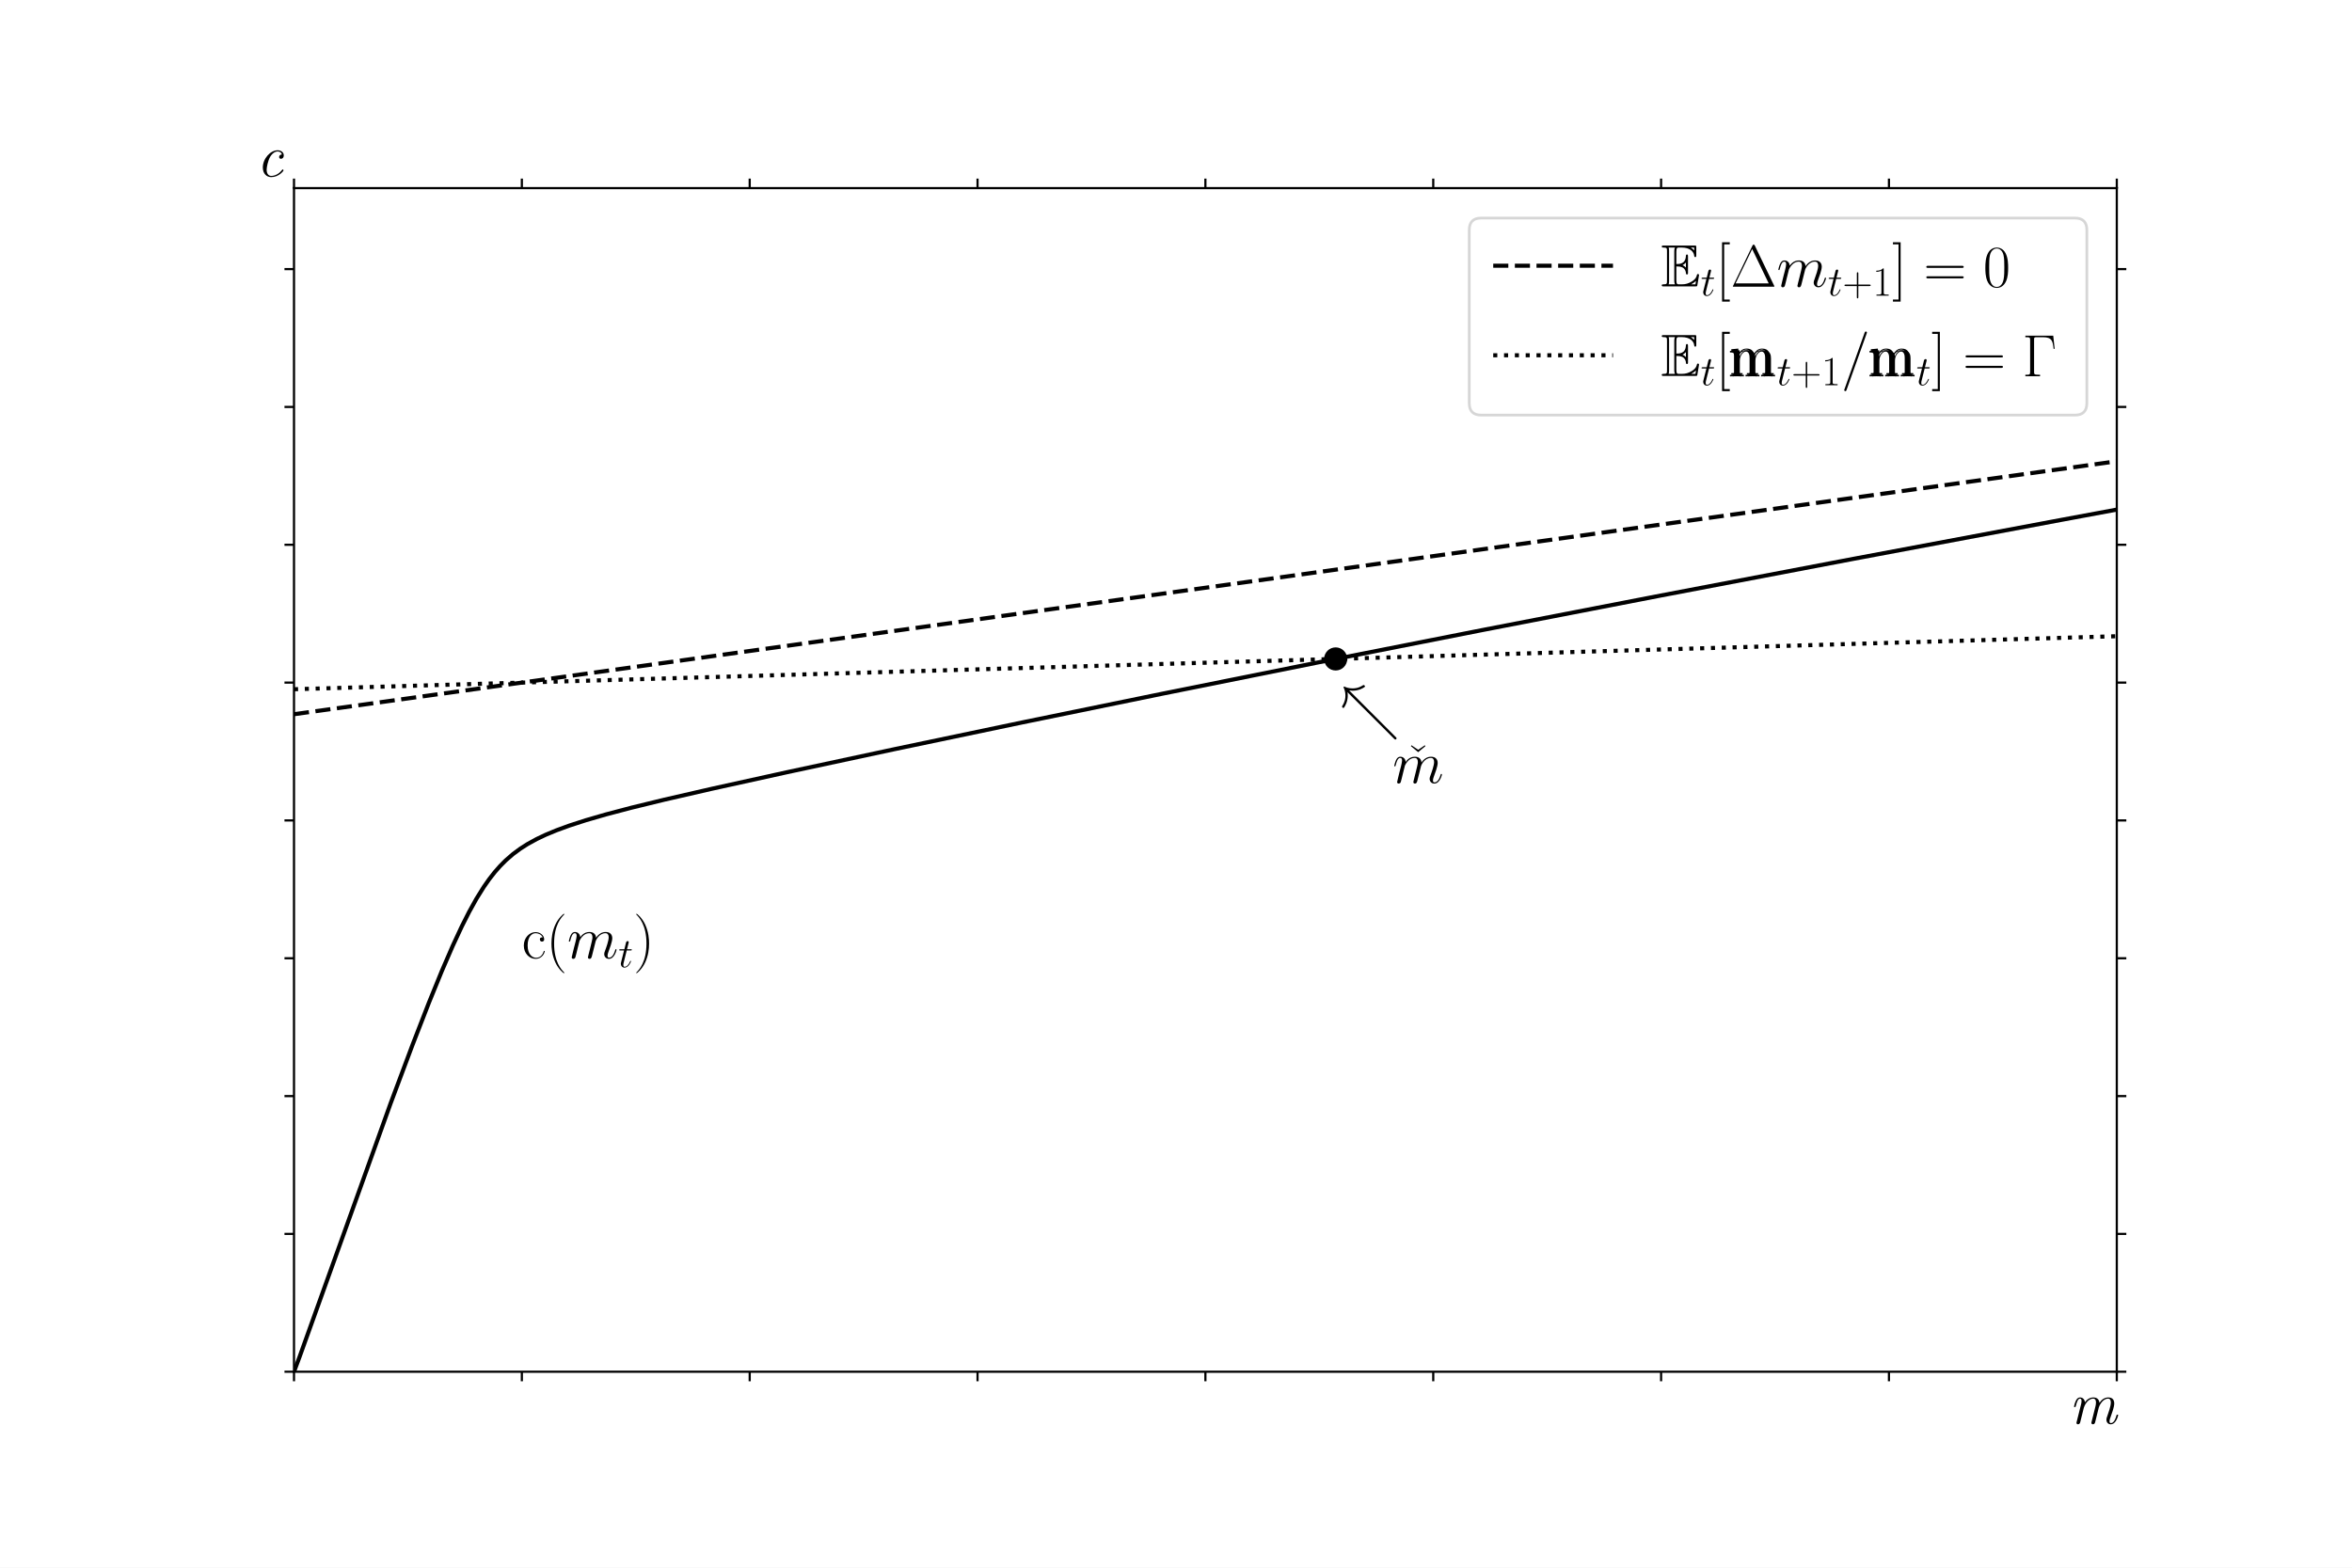
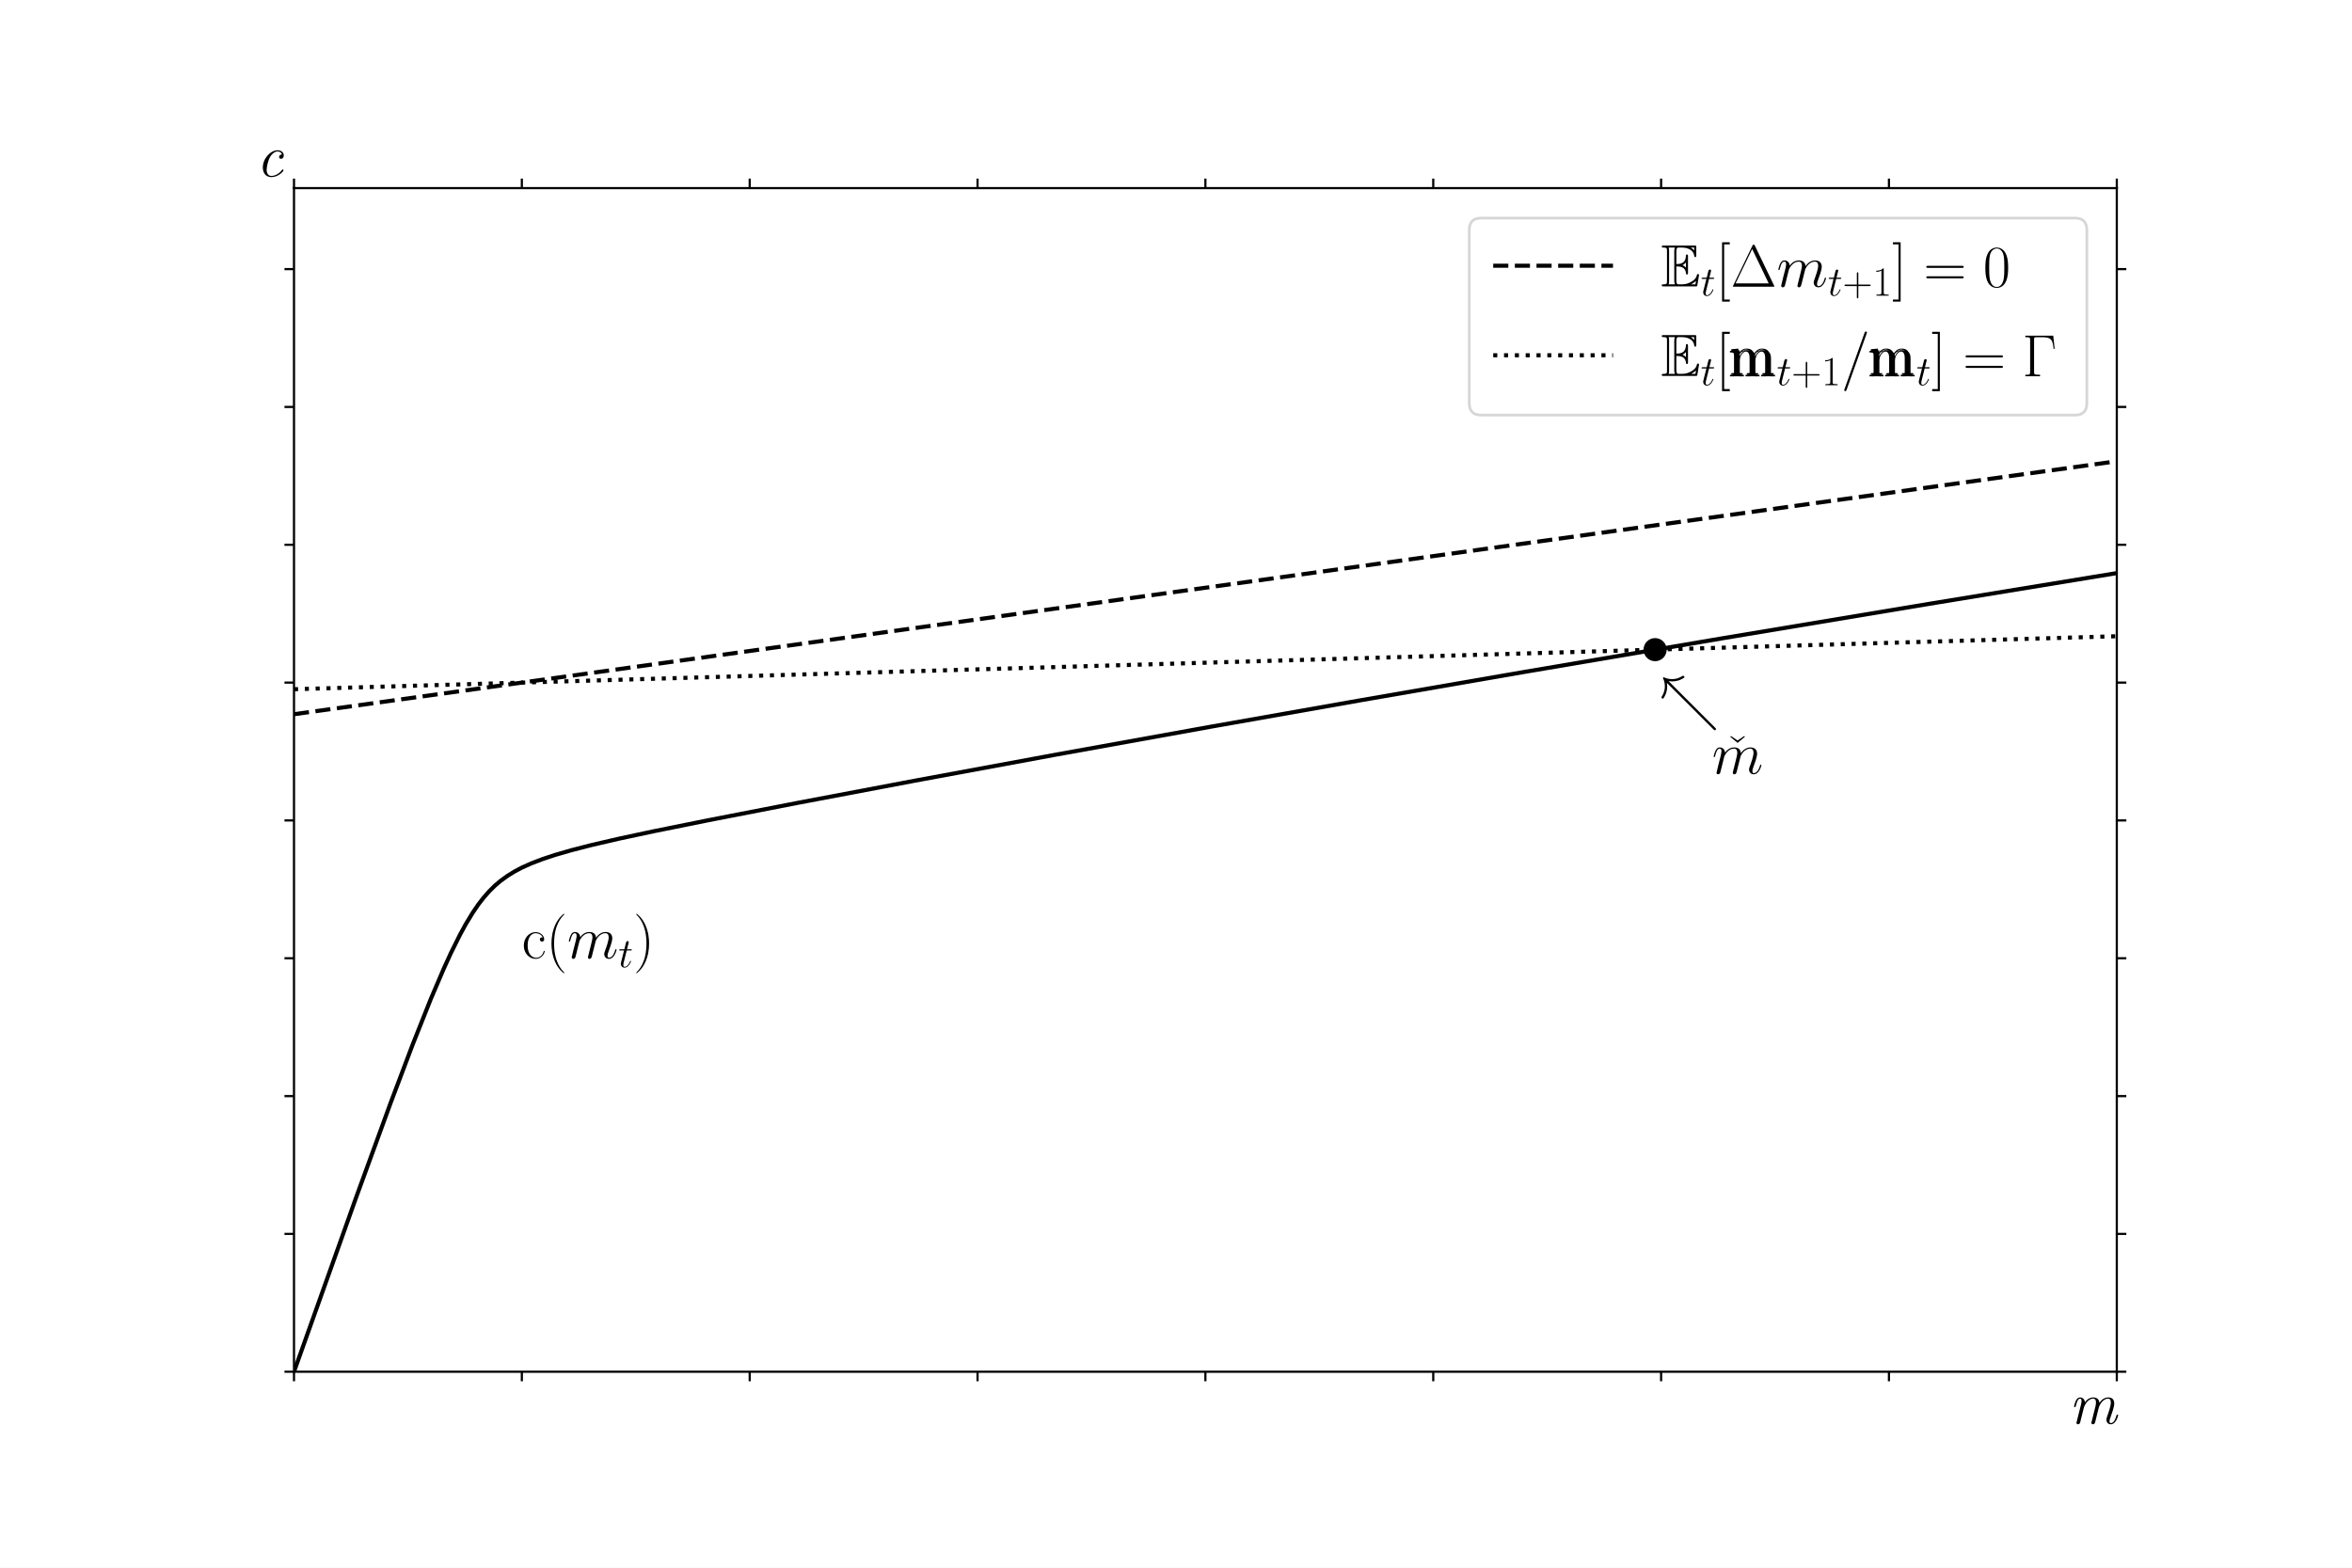
<svg xmlns="http://www.w3.org/2000/svg" xmlns:xlink="http://www.w3.org/1999/xlink" height="576pt" version="1.1" viewBox="0 0 864 576" width="864pt">
  <defs>
    <style type="text/css">*{stroke-linecap:butt;stroke-linejoin:round;}</style>
  </defs>
  <g id="figure_1">
    <g id="patch_1">
      <path d="M 0 576  L 864 576  L 864 0  L 0 0  z " style="fill:#ffffff;" />
    </g>
    <g id="axes_1">
      <g id="patch_2">
        <path d="M 108 504  L 777.6 504  L 777.6 69.12  L 108 69.12  z " style="fill:#ffffff;" />
      </g>
      <g id="matplotlib.axis_1">
        <g id="xtick_1">
          <g id="line2d_1">
            <defs>
-               <path d="M 0 0  L 0 3.5  " id="m2854bf935e" style="stroke:#000000;stroke-width:0.8;" />
-             </defs>
-             <g>
-               <use style="stroke:#000000;stroke-width:0.8;" x="108" xlink:href="#m2854bf935e" y="504" />
+               <path d="M 0 0  L 0 3.5  " id="m9d29fc96eb" style="stroke:#000000;stroke-width:0.8;" />
+             </defs>
+             <g>
+               <use style="stroke:#000000;stroke-width:0.8;" x="108" xlink:href="#m9d29fc96eb" y="504" />
            </g>
          </g>
          <g id="line2d_2">
            <defs>
-               <path d="M 0 0  L 0 -3.5  " id="mfa4398ce1c" style="stroke:#000000;stroke-width:0.8;" />
-             </defs>
-             <g>
-               <use style="stroke:#000000;stroke-width:0.8;" x="108" xlink:href="#mfa4398ce1c" y="69.12" />
+               <path d="M 0 0  L 0 -3.5  " id="m8b9b2419ab" style="stroke:#000000;stroke-width:0.8;" />
+             </defs>
+             <g>
+               <use style="stroke:#000000;stroke-width:0.8;" x="108" xlink:href="#m8b9b2419ab" y="69.12" />
            </g>
          </g>
        </g>
        <g id="xtick_2">
          <g id="line2d_3">
            <g>
-               <use style="stroke:#000000;stroke-width:0.8;" x="191.7" xlink:href="#m2854bf935e" y="504" />
+               <use style="stroke:#000000;stroke-width:0.8;" x="191.7" xlink:href="#m9d29fc96eb" y="504" />
            </g>
          </g>
          <g id="line2d_4">
            <g>
-               <use style="stroke:#000000;stroke-width:0.8;" x="191.7" xlink:href="#mfa4398ce1c" y="69.12" />
+               <use style="stroke:#000000;stroke-width:0.8;" x="191.7" xlink:href="#m8b9b2419ab" y="69.12" />
            </g>
          </g>
        </g>
        <g id="xtick_3">
          <g id="line2d_5">
            <g>
-               <use style="stroke:#000000;stroke-width:0.8;" x="275.4" xlink:href="#m2854bf935e" y="504" />
+               <use style="stroke:#000000;stroke-width:0.8;" x="275.4" xlink:href="#m9d29fc96eb" y="504" />
            </g>
          </g>
          <g id="line2d_6">
            <g>
-               <use style="stroke:#000000;stroke-width:0.8;" x="275.4" xlink:href="#mfa4398ce1c" y="69.12" />
+               <use style="stroke:#000000;stroke-width:0.8;" x="275.4" xlink:href="#m8b9b2419ab" y="69.12" />
            </g>
          </g>
        </g>
        <g id="xtick_4">
          <g id="line2d_7">
            <g>
-               <use style="stroke:#000000;stroke-width:0.8;" x="359.1" xlink:href="#m2854bf935e" y="504" />
+               <use style="stroke:#000000;stroke-width:0.8;" x="359.1" xlink:href="#m9d29fc96eb" y="504" />
            </g>
          </g>
          <g id="line2d_8">
            <g>
-               <use style="stroke:#000000;stroke-width:0.8;" x="359.1" xlink:href="#mfa4398ce1c" y="69.12" />
+               <use style="stroke:#000000;stroke-width:0.8;" x="359.1" xlink:href="#m8b9b2419ab" y="69.12" />
            </g>
          </g>
        </g>
        <g id="xtick_5">
          <g id="line2d_9">
            <g>
-               <use style="stroke:#000000;stroke-width:0.8;" x="442.8" xlink:href="#m2854bf935e" y="504" />
+               <use style="stroke:#000000;stroke-width:0.8;" x="442.8" xlink:href="#m9d29fc96eb" y="504" />
            </g>
          </g>
          <g id="line2d_10">
            <g>
-               <use style="stroke:#000000;stroke-width:0.8;" x="442.8" xlink:href="#mfa4398ce1c" y="69.12" />
+               <use style="stroke:#000000;stroke-width:0.8;" x="442.8" xlink:href="#m8b9b2419ab" y="69.12" />
            </g>
          </g>
        </g>
        <g id="xtick_6">
          <g id="line2d_11">
            <g>
-               <use style="stroke:#000000;stroke-width:0.8;" x="526.5" xlink:href="#m2854bf935e" y="504" />
+               <use style="stroke:#000000;stroke-width:0.8;" x="526.5" xlink:href="#m9d29fc96eb" y="504" />
            </g>
          </g>
          <g id="line2d_12">
            <g>
-               <use style="stroke:#000000;stroke-width:0.8;" x="526.5" xlink:href="#mfa4398ce1c" y="69.12" />
+               <use style="stroke:#000000;stroke-width:0.8;" x="526.5" xlink:href="#m8b9b2419ab" y="69.12" />
            </g>
          </g>
        </g>
        <g id="xtick_7">
          <g id="line2d_13">
            <g>
-               <use style="stroke:#000000;stroke-width:0.8;" x="610.2" xlink:href="#m2854bf935e" y="504" />
+               <use style="stroke:#000000;stroke-width:0.8;" x="610.2" xlink:href="#m9d29fc96eb" y="504" />
            </g>
          </g>
          <g id="line2d_14">
            <g>
-               <use style="stroke:#000000;stroke-width:0.8;" x="610.2" xlink:href="#mfa4398ce1c" y="69.12" />
+               <use style="stroke:#000000;stroke-width:0.8;" x="610.2" xlink:href="#m8b9b2419ab" y="69.12" />
            </g>
          </g>
        </g>
        <g id="xtick_8">
          <g id="line2d_15">
            <g>
-               <use style="stroke:#000000;stroke-width:0.8;" x="693.9" xlink:href="#m2854bf935e" y="504" />
+               <use style="stroke:#000000;stroke-width:0.8;" x="693.9" xlink:href="#m9d29fc96eb" y="504" />
            </g>
          </g>
          <g id="line2d_16">
            <g>
-               <use style="stroke:#000000;stroke-width:0.8;" x="693.9" xlink:href="#mfa4398ce1c" y="69.12" />
+               <use style="stroke:#000000;stroke-width:0.8;" x="693.9" xlink:href="#m8b9b2419ab" y="69.12" />
            </g>
          </g>
        </g>
        <g id="xtick_9">
          <g id="line2d_17">
            <g>
-               <use style="stroke:#000000;stroke-width:0.8;" x="777.6" xlink:href="#m2854bf935e" y="504" />
+               <use style="stroke:#000000;stroke-width:0.8;" x="777.6" xlink:href="#m9d29fc96eb" y="504" />
            </g>
          </g>
          <g id="line2d_18">
            <g>
-               <use style="stroke:#000000;stroke-width:0.8;" x="777.6" xlink:href="#mfa4398ce1c" y="69.12" />
+               <use style="stroke:#000000;stroke-width:0.8;" x="777.6" xlink:href="#m8b9b2419ab" y="69.12" />
            </g>
          </g>
        </g>
        <g id="text_1">
          <g transform="translate(760.0656 523.0932)scale(0.22 -0.22)">
            <defs>
              <path d="M 3187 1731  C 3226 1878 3571 2689 4186 2689  C 4480 2689 4480 2369 4480 2261  C 4480 1865 4198 1098 4090 786  C 4032 626 4006 568 4006 434  C 4006 128 4205 -64 4467 -64  C 5062 -64 5267 888 5267 913  C 5267 971 5210 971 5184 971  C 5107 971 5101 952 5075 856  C 5018 639 4845 64 4486 64  C 4390 64 4339 109 4339 255  C 4339 409 4410 607 4461 734  C 4627 1201 4845 1795 4845 2165  C 4845 2503 4698 2816 4205 2816  C 3808 2816 3488 2586 3258 2236  C 3219 2670 2918 2816 2611 2816  C 2240 2816 1926 2618 1696 2299  C 1677 2586 1478 2816 1184 2816  C 1037 2816 870 2753 736 2478  C 614 2242 531 1858 531 1846  C 531 1795 563 1782 621 1782  C 691 1782 698 1788 736 1935  C 832 2312 954 2689 1171 2689  C 1338 2689 1338 2503 1338 2427  C 1338 2305 1312 2165 1286 2076  L 819 211  C 794 121 794 115 794 89  C 794 13 845 -64 960 -64  C 1037 -64 1139 -19 1184 109  C 1197 172 1440 1130 1478 1290  C 1510 1431 1549 1565 1581 1705  C 1645 1941 1997 2689 2592 2689  C 2886 2689 2886 2363 2886 2261  C 2886 2133 2861 1993 2835 1878  L 2413 192  C 2394 121 2394 102 2394 89  C 2394 19 2445 -64 2560 -64  C 2707 -64 2771 51 2797 160  L 3187 1731  z " id="CMTI12-6d" transform="scale(0.015625)" />
            </defs>
            <use transform="scale(0.996264)" xlink:href="#CMTI12-6d" />
          </g>
        </g>
      </g>
      <g id="matplotlib.axis_2">
        <g id="ytick_1">
          <g id="line2d_19">
            <defs>
-               <path d="M 0 0  L -3.5 0  " id="mde5380c4f7" style="stroke:#000000;stroke-width:0.8;" />
-             </defs>
-             <g>
-               <use style="stroke:#000000;stroke-width:0.8;" x="108" xlink:href="#mde5380c4f7" y="504" />
+               <path d="M 0 0  L -3.5 0  " id="m2508c12e4a" style="stroke:#000000;stroke-width:0.8;" />
+             </defs>
+             <g>
+               <use style="stroke:#000000;stroke-width:0.8;" x="108" xlink:href="#m2508c12e4a" y="504" />
            </g>
          </g>
          <g id="line2d_20">
            <defs>
-               <path d="M 0 0  L 3.5 0  " id="m17a208bf03" style="stroke:#000000;stroke-width:0.8;" />
-             </defs>
-             <g>
-               <use style="stroke:#000000;stroke-width:0.8;" x="777.6" xlink:href="#m17a208bf03" y="504" />
+               <path d="M 0 0  L 3.5 0  " id="m58cdc5e377" style="stroke:#000000;stroke-width:0.8;" />
+             </defs>
+             <g>
+               <use style="stroke:#000000;stroke-width:0.8;" x="777.6" xlink:href="#m58cdc5e377" y="504" />
            </g>
          </g>
        </g>
        <g id="ytick_2">
          <g id="line2d_21">
            <g>
-               <use style="stroke:#000000;stroke-width:0.8;" x="108" xlink:href="#mde5380c4f7" y="453.36" />
+               <use style="stroke:#000000;stroke-width:0.8;" x="108" xlink:href="#m2508c12e4a" y="453.36" />
            </g>
          </g>
          <g id="line2d_22">
            <g>
-               <use style="stroke:#000000;stroke-width:0.8;" x="777.6" xlink:href="#m17a208bf03" y="453.36" />
+               <use style="stroke:#000000;stroke-width:0.8;" x="777.6" xlink:href="#m58cdc5e377" y="453.36" />
            </g>
          </g>
        </g>
        <g id="ytick_3">
          <g id="line2d_23">
            <g>
-               <use style="stroke:#000000;stroke-width:0.8;" x="108" xlink:href="#mde5380c4f7" y="402.721" />
+               <use style="stroke:#000000;stroke-width:0.8;" x="108" xlink:href="#m2508c12e4a" y="402.721" />
            </g>
          </g>
          <g id="line2d_24">
            <g>
-               <use style="stroke:#000000;stroke-width:0.8;" x="777.6" xlink:href="#m17a208bf03" y="402.721" />
+               <use style="stroke:#000000;stroke-width:0.8;" x="777.6" xlink:href="#m58cdc5e377" y="402.721" />
            </g>
          </g>
        </g>
        <g id="ytick_4">
          <g id="line2d_25">
            <g>
-               <use style="stroke:#000000;stroke-width:0.8;" x="108" xlink:href="#mde5380c4f7" y="352.081" />
+               <use style="stroke:#000000;stroke-width:0.8;" x="108" xlink:href="#m2508c12e4a" y="352.081" />
            </g>
          </g>
          <g id="line2d_26">
            <g>
-               <use style="stroke:#000000;stroke-width:0.8;" x="777.6" xlink:href="#m17a208bf03" y="352.081" />
+               <use style="stroke:#000000;stroke-width:0.8;" x="777.6" xlink:href="#m58cdc5e377" y="352.081" />
            </g>
          </g>
        </g>
        <g id="ytick_5">
          <g id="line2d_27">
            <g>
-               <use style="stroke:#000000;stroke-width:0.8;" x="108" xlink:href="#mde5380c4f7" y="301.442" />
+               <use style="stroke:#000000;stroke-width:0.8;" x="108" xlink:href="#m2508c12e4a" y="301.442" />
            </g>
          </g>
          <g id="line2d_28">
            <g>
-               <use style="stroke:#000000;stroke-width:0.8;" x="777.6" xlink:href="#m17a208bf03" y="301.442" />
+               <use style="stroke:#000000;stroke-width:0.8;" x="777.6" xlink:href="#m58cdc5e377" y="301.442" />
            </g>
          </g>
        </g>
        <g id="ytick_6">
          <g id="line2d_29">
            <g>
-               <use style="stroke:#000000;stroke-width:0.8;" x="108" xlink:href="#mde5380c4f7" y="250.802" />
+               <use style="stroke:#000000;stroke-width:0.8;" x="108" xlink:href="#m2508c12e4a" y="250.802" />
            </g>
          </g>
          <g id="line2d_30">
            <g>
-               <use style="stroke:#000000;stroke-width:0.8;" x="777.6" xlink:href="#m17a208bf03" y="250.802" />
+               <use style="stroke:#000000;stroke-width:0.8;" x="777.6" xlink:href="#m58cdc5e377" y="250.802" />
            </g>
          </g>
        </g>
        <g id="ytick_7">
          <g id="line2d_31">
            <g>
-               <use style="stroke:#000000;stroke-width:0.8;" x="108" xlink:href="#mde5380c4f7" y="200.163" />
+               <use style="stroke:#000000;stroke-width:0.8;" x="108" xlink:href="#m2508c12e4a" y="200.163" />
            </g>
          </g>
          <g id="line2d_32">
            <g>
-               <use style="stroke:#000000;stroke-width:0.8;" x="777.6" xlink:href="#m17a208bf03" y="200.163" />
+               <use style="stroke:#000000;stroke-width:0.8;" x="777.6" xlink:href="#m58cdc5e377" y="200.163" />
            </g>
          </g>
        </g>
        <g id="ytick_8">
          <g id="line2d_33">
            <g>
-               <use style="stroke:#000000;stroke-width:0.8;" x="108" xlink:href="#mde5380c4f7" y="149.523" />
+               <use style="stroke:#000000;stroke-width:0.8;" x="108" xlink:href="#m2508c12e4a" y="149.523" />
            </g>
          </g>
          <g id="line2d_34">
            <g>
-               <use style="stroke:#000000;stroke-width:0.8;" x="777.6" xlink:href="#m17a208bf03" y="149.523" />
+               <use style="stroke:#000000;stroke-width:0.8;" x="777.6" xlink:href="#m58cdc5e377" y="149.523" />
            </g>
          </g>
        </g>
        <g id="ytick_9">
          <g id="line2d_35">
            <g>
-               <use style="stroke:#000000;stroke-width:0.8;" x="108" xlink:href="#mde5380c4f7" y="98.884" />
+               <use style="stroke:#000000;stroke-width:0.8;" x="108" xlink:href="#m2508c12e4a" y="98.884" />
            </g>
          </g>
          <g id="line2d_36">
            <g>
-               <use style="stroke:#000000;stroke-width:0.8;" x="777.6" xlink:href="#m17a208bf03" y="98.884" />
+               <use style="stroke:#000000;stroke-width:0.8;" x="777.6" xlink:href="#m58cdc5e377" y="98.884" />
            </g>
          </g>
        </g>
        <g id="text_2">
          <g transform="translate(94.13689 64.85739)scale(0.22 -0.22)">
            <defs>
              <path d="M 2752 2368  C 2592 2368 2451 2246 2451 2093  C 2451 1933 2592 1902 2650 1902  C 2714 1902 2950 1940 2950 2275  C 2950 2578 2682 2816 2291 2816  C 1510 2816 704 1916 704 971  C 704 319 1094 -64 1606 -64  C 2400 -64 2925 578 2925 668  C 2925 712 2874 763 2835 763  C 2816 763 2810 757 2758 700  C 2419 242 1939 64 1613 64  C 1286 64 1114 351 1114 728  C 1114 1022 1267 1724 1478 2088  C 1696 2472 2010 2689 2285 2689  C 2323 2689 2662 2689 2752 2368  z " id="CMTI12-63" transform="scale(0.015625)" />
            </defs>
            <use transform="scale(0.996264)" xlink:href="#CMTI12-63" />
          </g>
        </g>
      </g>
      <g id="line2d_37">
-         <path clip-path="url(#p9706d82927)" d="M 108 504  L 110.011 498.631  L 143.524 405.295  L 151.568 383.821  L 157.6 368.305  L 162.292 356.798  L 166.314 347.51  L 169.665 340.322  L 172.346 335.024  L 175.027 330.199  L 177.708 325.895  L 179.719 323.022  L 181.73 320.452  L 183.741 318.17  L 185.751 316.151  L 188.432 313.821  L 191.114 311.835  L 193.795 310.124  L 197.146 308.285  L 200.497 306.696  L 204.519 305.028  L 209.211 303.315  L 215.243 301.364  L 222.616 299.227  L 232 296.755  L 244.065 293.815  L 261.492 289.814  L 288.973 283.757  L 328.519 275.278  L 375.438 265.449  L 427.049 254.869  L 483.351 243.558  L 544.346 231.535  L 610.032 218.816  L 681.081 205.288  L 757.492 190.966  L 777.6 187.233  L 777.6 187.233  " style="fill:none;stroke:#000000;stroke-linecap:square;stroke-width:1.5;" />
+         <path clip-path="url(#p942822ea61)" d="M 108 504  L 130.789 440.046  L 143.524 405.148  L 151.568 383.85  L 158.27 367.009  L 162.962 356.029  L 165.643 350.154  L 168.995 343.416  L 171.005 339.719  L 173.686 335.296  L 175.697 332.348  L 177.708 329.754  L 179.719 327.473  L 181.73 325.482  L 183.741 323.757  L 186.422 321.803  L 189.103 320.156  L 191.784 318.748  L 195.135 317.24  L 199.157 315.697  L 203.849 314.14  L 209.881 312.392  L 217.254 310.496  L 227.308 308.164  L 240.043 305.439  L 260.151 301.381  L 292.995 294.996  L 335.892 286.873  L 388.173 277.217  L 444.476 267.063  L 500.108 257.243  L 559.092 247.028  L 633.492 234.393  L 708.562 221.883  L 777.6 210.566  L 777.6 210.566  " style="fill:none;stroke:#000000;stroke-linecap:square;stroke-width:1.5;" />
      </g>
      <g id="line2d_38">
-         <path clip-path="url(#p9706d82927)" d="M 108 262.42  L 777.6 169.477  L 777.6 169.477  " style="fill:none;stroke:#000000;stroke-dasharray:5.55,2.4;stroke-dashoffset:0;stroke-width:1.5;" />
+         <path clip-path="url(#p942822ea61)" d="M 108 262.42  L 777.6 169.477  L 777.6 169.477  " style="fill:none;stroke:#000000;stroke-dasharray:5.55,2.4;stroke-dashoffset:0;stroke-width:1.5;" />
      </g>
      <g id="line2d_39">
-         <path clip-path="url(#p9706d82927)" d="M 108 253.237  L 777.6 233.76  L 777.6 233.76  " style="fill:none;stroke:#000000;stroke-dasharray:1.5,2.475;stroke-dashoffset:0;stroke-width:1.5;" />
+         <path clip-path="url(#p942822ea61)" d="M 108 253.237  L 777.6 233.76  L 777.6 233.76  " style="fill:none;stroke:#000000;stroke-dasharray:1.5,2.475;stroke-dashoffset:0;stroke-width:1.5;" />
      </g>
      <g id="line2d_40">
-         <path clip-path="url(#p9706d82927)" d="M 490.654 242.107  " style="fill:none;stroke:#000000;stroke-linecap:square;stroke-width:1.5;" />
+         <path clip-path="url(#p942822ea61)" d="M 607.996 238.693  " style="fill:none;stroke:#000000;stroke-linecap:square;stroke-width:1.5;" />
        <defs>
-           <path d="M 0 3.75  C 0.995 3.75 1.948 3.355 2.652 2.652  C 3.355 1.948 3.75 0.995 3.75 0  C 3.75 -0.995 3.355 -1.948 2.652 -2.652  C 1.948 -3.355 0.995 -3.75 0 -3.75  C -0.995 -3.75 -1.948 -3.355 -2.652 -2.652  C -3.355 -1.948 -3.75 -0.995 -3.75 0  C -3.75 0.995 -3.355 1.948 -2.652 2.652  C -1.948 3.355 -0.995 3.75 0 3.75  z " id="m0c6683937b" style="stroke:#000000;" />
+           <path d="M 0 3.75  C 0.995 3.75 1.948 3.355 2.652 2.652  C 3.355 1.948 3.75 0.995 3.75 0  C 3.75 -0.995 3.355 -1.948 2.652 -2.652  C 1.948 -3.355 0.995 -3.75 0 -3.75  C -0.995 -3.75 -1.948 -3.355 -2.652 -2.652  C -3.355 -1.948 -3.75 -0.995 -3.75 0  C -3.75 0.995 -3.355 1.948 -2.652 2.652  C -1.948 3.355 -0.995 3.75 0 3.75  z " id="m88fb7426ab" style="stroke:#000000;" />
        </defs>
-         <g clip-path="url(#p9706d82927)">
-           <use style="stroke:#000000;" x="490.654" xlink:href="#m0c6683937b" y="242.107" />
+         <g clip-path="url(#p942822ea61)">
+           <use style="stroke:#000000;" x="607.996" xlink:href="#m88fb7426ab" y="238.693" />
        </g>
      </g>
      <g id="patch_3">
        <path d="M 108 504  L 108 69.12  " style="fill:none;stroke:#000000;stroke-linecap:square;stroke-linejoin:miter;stroke-width:0.8;" />
      </g>
      <g id="patch_4">
        <path d="M 777.6 504  L 777.6 69.12  " style="fill:none;stroke:#000000;stroke-linecap:square;stroke-linejoin:miter;stroke-width:0.8;" />
      </g>
      <g id="patch_5">
        <path d="M 108 504  L 777.6 504  " style="fill:none;stroke:#000000;stroke-linecap:square;stroke-linejoin:miter;stroke-width:0.8;" />
      </g>
      <g id="patch_6">
        <path d="M 108 69.12  L 777.6 69.12  " style="fill:none;stroke:#000000;stroke-linecap:square;stroke-linejoin:miter;stroke-width:0.8;" />
      </g>
      <g id="text_3">
        <g transform="translate(191.7 352.0813)scale(0.22 -0.22)">
          <defs>
            <path d="M 2234 2240  C 2112 2240 1933 2240 1933 2017  C 1933 1838 2080 1787 2163 1787  C 2208 1787 2394 1807 2394 2024  C 2394 2467 1958 2803 1466 2803  C 787 2803 211 2178 211 1363  C 211 516 813 -64 1466 -64  C 2259 -64 2458 677 2458 748  C 2458 774 2451 793 2406 793  C 2362 793 2355 787 2330 703  C 2163 180 1798 51 1523 51  C 1114 51 621 427 621 1369  C 621 2338 1094 2688 1472 2688  C 1722 2688 2093 2573 2234 2240  z " id="CMR17-63" transform="scale(0.015625)" />
            <path d="M 1958 -1561  C 1958 -1555 1958 -1542 1939 -1523  C 1645 -1224 858 -407 858 1581  C 858 3569 1632 4379 1946 4697  C 1946 4704 1958 4717 1958 4736  C 1958 4755 1939 4768 1914 4768  C 1843 4768 1299 4296 986 3594  C 666 2887 576 2199 576 1588  C 576 1128 621 351 1005 -471  C 1312 -1135 1837 -1600 1914 -1600  C 1946 -1600 1958 -1587 1958 -1561  z " id="CMR17-28" transform="scale(0.015625)" />
            <path d="M 1318 1871  C 1331 1910 1491 2229 1728 2433  C 1894 2586 2112 2689 2362 2689  C 2618 2689 2707 2497 2707 2242  C 2707 2203 2707 2076 2630 1775  L 2470 1118  C 2419 926 2298 453 2285 383  C 2259 287 2221 121 2221 96  C 2221 6 2291 -64 2387 -64  C 2579 -64 2611 83 2669 313  L 3053 1839  C 3066 1890 3398 2689 4102 2689  C 4358 2689 4448 2497 4448 2242  C 4448 1884 4198 1188 4058 805  C 4000 651 3968 568 3968 453  C 3968 166 4166 -64 4474 -64  C 5069 -64 5293 875 5293 913  C 5293 945 5267 971 5229 971  C 5171 971 5165 952 5133 843  C 4986 332 4749 64 4493 64  C 4429 64 4326 64 4326 269  C 4326 436 4403 640 4429 710  C 4544 1018 4832 1773 4832 2145  C 4832 2528 4608 2816 4122 2816  C 3693 2816 3347 2574 3091 2197  C 3072 2542 2861 2816 2381 2816  C 1811 2816 1510 2415 1395 2255  C 1376 2618 1114 2816 832 2816  C 646 2816 499 2727 378 2484  C 262 2254 173 1865 173 1839  C 173 1814 198 1782 243 1782  C 294 1782 301 1788 339 1935  C 435 2312 557 2689 813 2689  C 960 2689 1011 2586 1011 2395  C 1011 2254 947 2005 902 1807  L 723 1118  C 698 996 627 709 595 594  C 550 428 480 128 480 96  C 480 6 550 -64 646 -64  C 723 -64 813 -26 864 70  C 877 102 934 326 966 453  L 1107 1028  L 1318 1871  z " id="CMMI12-6d" transform="scale(0.015625)" />
            <path d="M 1286 2566  L 1875 2566  C 1997 2566 2061 2566 2061 2681  C 2061 2752 2022 2752 1894 2752  L 1331 2752  L 1568 3692  C 1594 3781 1594 3794 1594 3840  C 1594 3943 1510 4000 1427 4000  C 1376 4000 1229 3981 1178 3775  L 928 2752  L 326 2752  C 198 2752 141 2752 141 2630  C 141 2566 186 2566 307 2566  L 877 2566  L 454 881  C 403 658 384 594 384 511  C 384 211 595 -64 954 -64  C 1600 -64 1946 868 1946 912  C 1946 951 1920 970 1882 970  C 1869 970 1843 970 1830 944  C 1824 938 1818 931 1773 829  C 1638 511 1344 64 973 64  C 781 64 768 224 768 364  C 768 370 768 492 787 568  L 1286 2566  z " id="CMMI12-74" transform="scale(0.015625)" />
            <path d="M 1683 1581  C 1683 2040 1638 2817 1254 3639  C 947 4303 422 4768 346 4768  C 326 4768 301 4761 301 4729  C 301 4717 307 4710 314 4697  C 621 4378 1402 3568 1402 1584  C 1402 -407 627 -1217 314 -1537  C 307 -1549 301 -1556 301 -1568  C 301 -1600 326 -1600 346 -1600  C 416 -1600 960 -1128 1274 -426  C 1594 281 1683 969 1683 1581  z " id="CMR17-29" transform="scale(0.015625)" />
          </defs>
          <use transform="scale(0.996264)" xlink:href="#CMR17-63" />
          <use transform="translate(40.48566 0)scale(0.996264)" xlink:href="#CMR17-28" />
          <use transform="translate(75.76643 0)scale(0.996264)" xlink:href="#CMMI12-6d" />
          <use transform="translate(161.0937 -14.94392)scale(0.697382)" xlink:href="#CMMI12-74" />
          <use transform="translate(186.2501 0)scale(0.996264)" xlink:href="#CMR17-29" />
        </g>
      </g>
      <g id="text_4">
-         <g transform="translate(492.3276 267.4263)scale(0.22 -0.22)">
+         <g transform="translate(609.6696 264.0131)scale(0.22 -0.22)">
          <defs>
            <path d="M 960 4015  C 1069 3996 1216 3983 1331 3983  C 1459 3983 1773 3996 2144 4130  C 2189 4150 2662 4349 2662 4451  C 2662 4496 2560 4598 2515 4598  C 2490 4598 2470 4591 2432 4566  C 1926 4233 1485 4233 1325 4233  C 934 4233 646 4335 499 4406  C 461 4425 442 4431 422 4431  C 384 4431 358 4406 358 4367  C 358 4354 358 4342 378 4290  C 461 4118 557 3836 557 3465  C 557 3196 518 2812 224 2358  C 198 2313 192 2300 192 2274  C 192 2230 294 2127 339 2127  C 429 2127 608 2524 659 2646  C 794 3004 806 3311 806 3458  C 806 3663 806 3670 774 3830  L 5773 -1162  C 5850 -1239 5862 -1252 5914 -1252  C 5990 -1252 6042 -1188 6042 -1124  C 6042 -1073 6029 -1060 5946 -977  L 960 4015  z " id="CMSY10-2d" transform="scale(0.015625)" />
          </defs>
          <use transform="scale(0.996264)" xlink:href="#CMSY10-2d" />
        </g>
      </g>
      <g id="text_5">
-         <g transform="translate(511.5786 287.6821)scale(0.22 -0.22)">
+         <g transform="translate(628.9206 284.269)scale(0.22 -0.22)">
          <defs>
            <path d="M 1466 3561  L 749 4045  L 685 3956  L 1466 3306  L 2246 3956  L 2182 4045  L 1466 3561  z " id="CMR17-14" transform="scale(0.015625)" />
          </defs>
          <use transform="translate(19.81838 0.006461)scale(0.996264)" xlink:href="#CMR17-14" />
          <use transform="scale(0.996264)" xlink:href="#CMMI12-6d" />
        </g>
      </g>
      <g id="legend_1">
        <g id="patch_7">
          <path d="M 544.128 152.518  L 762.2 152.518  Q 766.6 152.518 766.6 148.118  L 766.6 84.52  Q 766.6 80.12 762.2 80.12  L 544.128 80.12  Q 539.728 80.12 539.728 84.52  L 539.728 148.118  Q 539.728 152.518 544.128 152.518  z " style="fill:#ffffff;opacity:0.8;stroke:#cccccc;stroke-linejoin:miter;" />
        </g>
        <g id="line2d_41">
          <path d="M 548.528 97.639  L 592.528 97.639  " style="fill:none;stroke:#000000;stroke-dasharray:5.55,2.4;stroke-dashoffset:0;stroke-width:1.5;" />
        </g>
        <g id="line2d_42" />
        <g id="text_6">
          <g transform="translate(610.1278 105.3386)scale(0.22 -0.22)">
            <defs>
              <path d="M 1658 2176  C 1818 2176 2125 2176 2349 2046  C 2656 1853 2682 1517 2682 1480  C 2688 1393 2688 1312 2797 1312  C 2906 1312 2906 1401 2906 1517  L 2906 3251  C 2906 3353 2906 3456 2797 3456  C 2688 3456 2682 3355 2682 3301  C 2643 2432 1990 2432 1658 2432  L 1658 3772  C 1658 4198 1779 4198 1933 4198  L 2240 4198  C 3104 4198 3533 3759 3571 3320  C 3578 3269 3584 3174 3686 3174  C 3795 3174 3795 3276 3795 3385  L 3795 4218  C 3795 4416 3782 4416 3584 4416  L 307 4416  C 192 4416 90 4416 90 4304  C 90 4198 211 4198 262 4198  C 627 4198 653 4147 653 3832  L 653 622  C 653 320 634 256 294 256  C 198 256 90 256 90 147  C 90 32 192 32 307 32  L 3699 32  C 3821 32 3885 32 3904 123  C 3910 129 4090 1213 4090 1245  C 4090 1316 4032 1362 3981 1362  C 3891 1362 3866 1278 3866 1271  C 3827 1102 3763 828 3296 549  C 2963 347 2637 256 2285 256  L 1933 256  C 1779 256 1658 256 1658 684  L 1658 2176  z M 3571 4198  L 3571 3896  C 3462 4015 3341 4116 3206 4198  L 3571 4198  z M 2323 2315  C 2426 2360 2566 2456 2682 2590  L 2682 2052  C 2528 2225 2330 2308 2323 2308  L 2323 2315  z M 877 3845  C 877 3923 877 4083 826 4198  L 1504 4198  C 1434 4051 1434 3839 1434 3781  L 1434 673  C 1434 442 1478 314 1504 256  L 826 256  C 877 371 877 531 877 609  L 877 3845  z M 3258 256  L 3258 262  C 3462 367 3635 504 3763 621  C 3757 596 3712 308 3706 256  L 3258 256  z " id="MSBM10-45" transform="scale(0.015625)" />
              <path d="M 1504 -1600  L 1504 -1377  L 902 -1377  L 902 4544  L 1504 4544  L 1504 4767  L 678 4767  L 678 -1600  L 1504 -1600  z " id="CMR17-5b" transform="scale(0.015625)" />
              <path d="M 2598 4403  C 2547 4512 2522 4512 2470 4512  C 2394 4512 2387 4499 2342 4409  L 269 109  C 262 96 237 38 237 32  C 237 6 243 0 358 0  L 4576 0  C 4691 0 4698 6 4698 32  C 4698 38 4672 96 4666 109  L 2598 4403  z M 2310 4038  L 4083 358  L 531 358  L 2310 4038  z " id="CMR17-1" transform="scale(0.015625)" />
              <path d="M 2413 1472  L 4109 1472  C 4198 1472 4307 1472 4307 1580  C 4307 1695 4205 1695 4109 1695  L 2413 1695  L 2413 3386  C 2413 3475 2413 3584 2304 3584  C 2189 3584 2189 3482 2189 3386  L 2189 1695  L 493 1695  C 403 1695 294 1695 294 1587  C 294 1472 397 1472 493 1472  L 2189 1472  L 2189 -218  C 2189 -307 2189 -416 2298 -416  C 2413 -416 2413 -314 2413 -218  L 2413 1472  z " id="CMR17-2b" transform="scale(0.015625)" />
              <path d="M 1702 4058  C 1702 4192 1696 4192 1606 4192  C 1357 3916 979 3827 621 3827  C 602 3827 570 3827 563 3808  C 557 3795 557 3782 557 3648  C 755 3648 1088 3686 1344 3839  L 1344 461  C 1344 236 1331 160 781 160  L 589 160  L 589 0  C 896 0 1216 0 1523 0  C 1830 0 2150 0 2458 0  L 2458 160  L 2266 160  C 1715 160 1702 230 1702 458  L 1702 4058  z " id="CMR17-31" transform="scale(0.015625)" />
              <path d="M 915 4767  L 90 4767  L 90 4544  L 691 4544  L 691 -1377  L 90 -1377  L 90 -1600  L 915 -1600  L 915 4767  z " id="CMR17-5d" transform="scale(0.015625)" />
              <path d="M 4115 2017  C 4211 2017 4307 2017 4307 2125  C 4307 2240 4198 2240 4090 2240  L 512 2240  C 403 2240 294 2240 294 2125  C 294 2017 390 2017 486 2017  L 4115 2017  z M 4090 896  C 4198 896 4307 896 4307 1011  C 4307 1119 4211 1119 4115 1119  L 486 1119  C 390 1119 294 1119 294 1011  C 294 896 403 896 512 896  L 4090 896  z " id="CMR17-3d" transform="scale(0.015625)" />
              <path d="M 2688 2025  C 2688 2416 2682 3080 2413 3591  C 2176 4039 1798 4198 1466 4198  C 1158 4198 768 4058 525 3597  C 269 3118 243 2524 243 2025  C 243 1661 250 1106 448 619  C 723 -39 1216 -128 1466 -128  C 1760 -128 2208 -7 2470 600  C 2662 1042 2688 1559 2688 2025  z M 1466 -26  C 1056 -26 813 325 723 812  C 653 1188 653 1738 653 2096  C 653 2588 653 2997 736 3387  C 858 3929 1216 4096 1466 4096  C 1728 4096 2067 3923 2189 3400  C 2272 3036 2278 2607 2278 2096  C 2278 1680 2278 1169 2202 792  C 2067 95 1690 -26 1466 -26  z " id="CMR17-30" transform="scale(0.015625)" />
            </defs>
            <use transform="scale(0.996264)" xlink:href="#MSBM10-45" />
            <use transform="translate(66.41782 -14.94392)scale(0.697382)" xlink:href="#CMMI12-74" />
            <use transform="translate(91.57426 0)scale(0.996264)" xlink:href="#CMR17-5b" />
            <use transform="translate(116.4453 0)scale(0.996264)" xlink:href="#CMR17-1" />
            <use transform="translate(193.3649 0)scale(0.996264)" xlink:href="#CMMI12-6d" />
            <use transform="translate(278.6921 -14.94392)scale(0.697382)" xlink:href="#CMMI12-74" />
            <use transform="translate(303.3504 -14.94392)scale(0.697382)" xlink:href="#CMR17-2b" />
            <use transform="translate(353.5506 -14.94392)scale(0.697382)" xlink:href="#CMR17-31" />
            <use transform="translate(386.0319 0)scale(0.996264)" xlink:href="#CMR17-5d" />
            <use transform="translate(438.577 0)scale(0.996264)" xlink:href="#CMR17-3d" />
            <use transform="translate(537.9658 0)scale(0.996264)" xlink:href="#CMR17-30" />
          </g>
        </g>
        <g id="line2d_43">
          <path d="M 548.528 130.538  L 592.528 130.538  " style="fill:none;stroke:#000000;stroke-dasharray:1.5,2.475;stroke-dashoffset:0;stroke-width:1.5;" />
        </g>
        <g id="line2d_44" />
        <g id="text_7">
          <g transform="translate(610.1278 138.2381)scale(0.22 -0.22)">
            <defs>
              <path d="M 4326 1933  C 4326 2252 4269 2790 3507 2790  C 3072 2790 2771 2496 2656 2151  L 2650 2151  C 2573 2676 2195 2790 1837 2790  C 1331 2790 1069 2400 973 2144  L 966 2144  L 966 2790  L 211 2720  L 211 2554  C 589 2554 646 2515 646 2208  L 646 428  C 646 184 621 153 211 153  L 211 -13  C 365 0 646 0 813 0  C 979 0 1267 0 1421 -13  L 1421 153  C 1011 153 986 178 986 428  L 986 1658  C 986 2247 1344 2688 1792 2688  C 2266 2688 2317 2266 2317 1958  L 2317 428  C 2317 184 2291 153 1882 153  L 1882 -13  C 2035 0 2317 0 2483 0  C 2650 0 2938 0 3091 -13  L 3091 153  C 2682 153 2656 178 2656 428  L 2656 1658  C 2656 2247 3014 2688 3462 2688  C 3936 2688 3987 2266 3987 1958  L 3987 428  C 3987 184 3962 153 3552 153  L 3552 -13  C 3706 0 3987 0 4154 0  C 4320 0 4608 0 4762 -13  L 4762 153  C 4352 153 4326 178 4326 428  L 4326 1933  z " id="CMR17-6d" transform="scale(0.015625)" />
              <path d="M 2746 4562  C 2746 4569 2784 4666 2784 4678  C 2784 4755 2720 4800 2669 4800  C 2637 4800 2579 4800 2528 4659  L 384 -1363  C 384 -1370 346 -1465 346 -1478  C 346 -1555 410 -1600 461 -1600  C 499 -1600 557 -1593 602 -1459  L 2746 4562  z " id="CMMI12-3d" transform="scale(0.015625)" />
              <path d="M 3315 4352  L 326 4352  L 326 4186  C 768 4186 838 4186 838 3898  L 838 448  C 838 160 768 160 326 160  L 326 0  C 512 0 870 0 1069 0  C 1331 0 1638 0 1901 0  L 1901 160  L 1760 160  C 1274 160 1261 224 1261 455  L 1261 3936  C 1261 4154 1274 4186 1530 4186  L 2234 4186  C 3206 4186 3258 3738 3354 2938  L 3469 2938  L 3315 4352  z " id="CMR17-0" transform="scale(0.015625)" />
            </defs>
            <use transform="scale(0.996264)" xlink:href="#MSBM10-45" />
            <use transform="translate(66.41782 -14.94392)scale(0.697382)" xlink:href="#CMMI12-74" />
            <use transform="translate(91.57426 0)scale(0.996264)" xlink:href="#CMR17-5b" />
            <use transform="translate(112.0175 0)scale(0.996264)" xlink:href="#CMR17-6d" />
            <use transform="translate(114.2313 2.767393)scale(0.996264)" xlink:href="#CMR17-6d" />
            <use transform="translate(116.4452 0)scale(0.996264)" xlink:href="#CMR17-6d" />
            <use transform="translate(193.3648 -14.94392)scale(0.697382)" xlink:href="#CMMI12-74" />
            <use transform="translate(218.0231 -14.94392)scale(0.697382)" xlink:href="#CMR17-2b" />
            <use transform="translate(268.2233 -14.94392)scale(0.697382)" xlink:href="#CMR17-31" />
            <use transform="translate(300.7046 0)scale(0.996264)" xlink:href="#CMMI12-3d" />
            <use transform="translate(345.0516 0)scale(0.996264)" xlink:href="#CMR17-6d" />
            <use transform="translate(347.2655 2.767393)scale(0.996264)" xlink:href="#CMR17-6d" />
            <use transform="translate(349.4794 0)scale(0.996264)" xlink:href="#CMR17-6d" />
            <use transform="translate(426.399 -14.94392)scale(0.697382)" xlink:href="#CMMI12-74" />
            <use transform="translate(451.5554 0)scale(0.996264)" xlink:href="#CMR17-5d" />
            <use transform="translate(504.1005 0)scale(0.996264)" xlink:href="#CMR17-3d" />
            <use transform="translate(603.4893 0)scale(0.996264)" xlink:href="#CMR17-0" />
          </g>
        </g>
      </g>
    </g>
  </g>
  <defs>
-     <clipPath id="p9706d82927">
+     <clipPath id="p942822ea61">
      <rect height="434.88" width="669.6" x="108" y="69.12" />
    </clipPath>
  </defs>
</svg>
